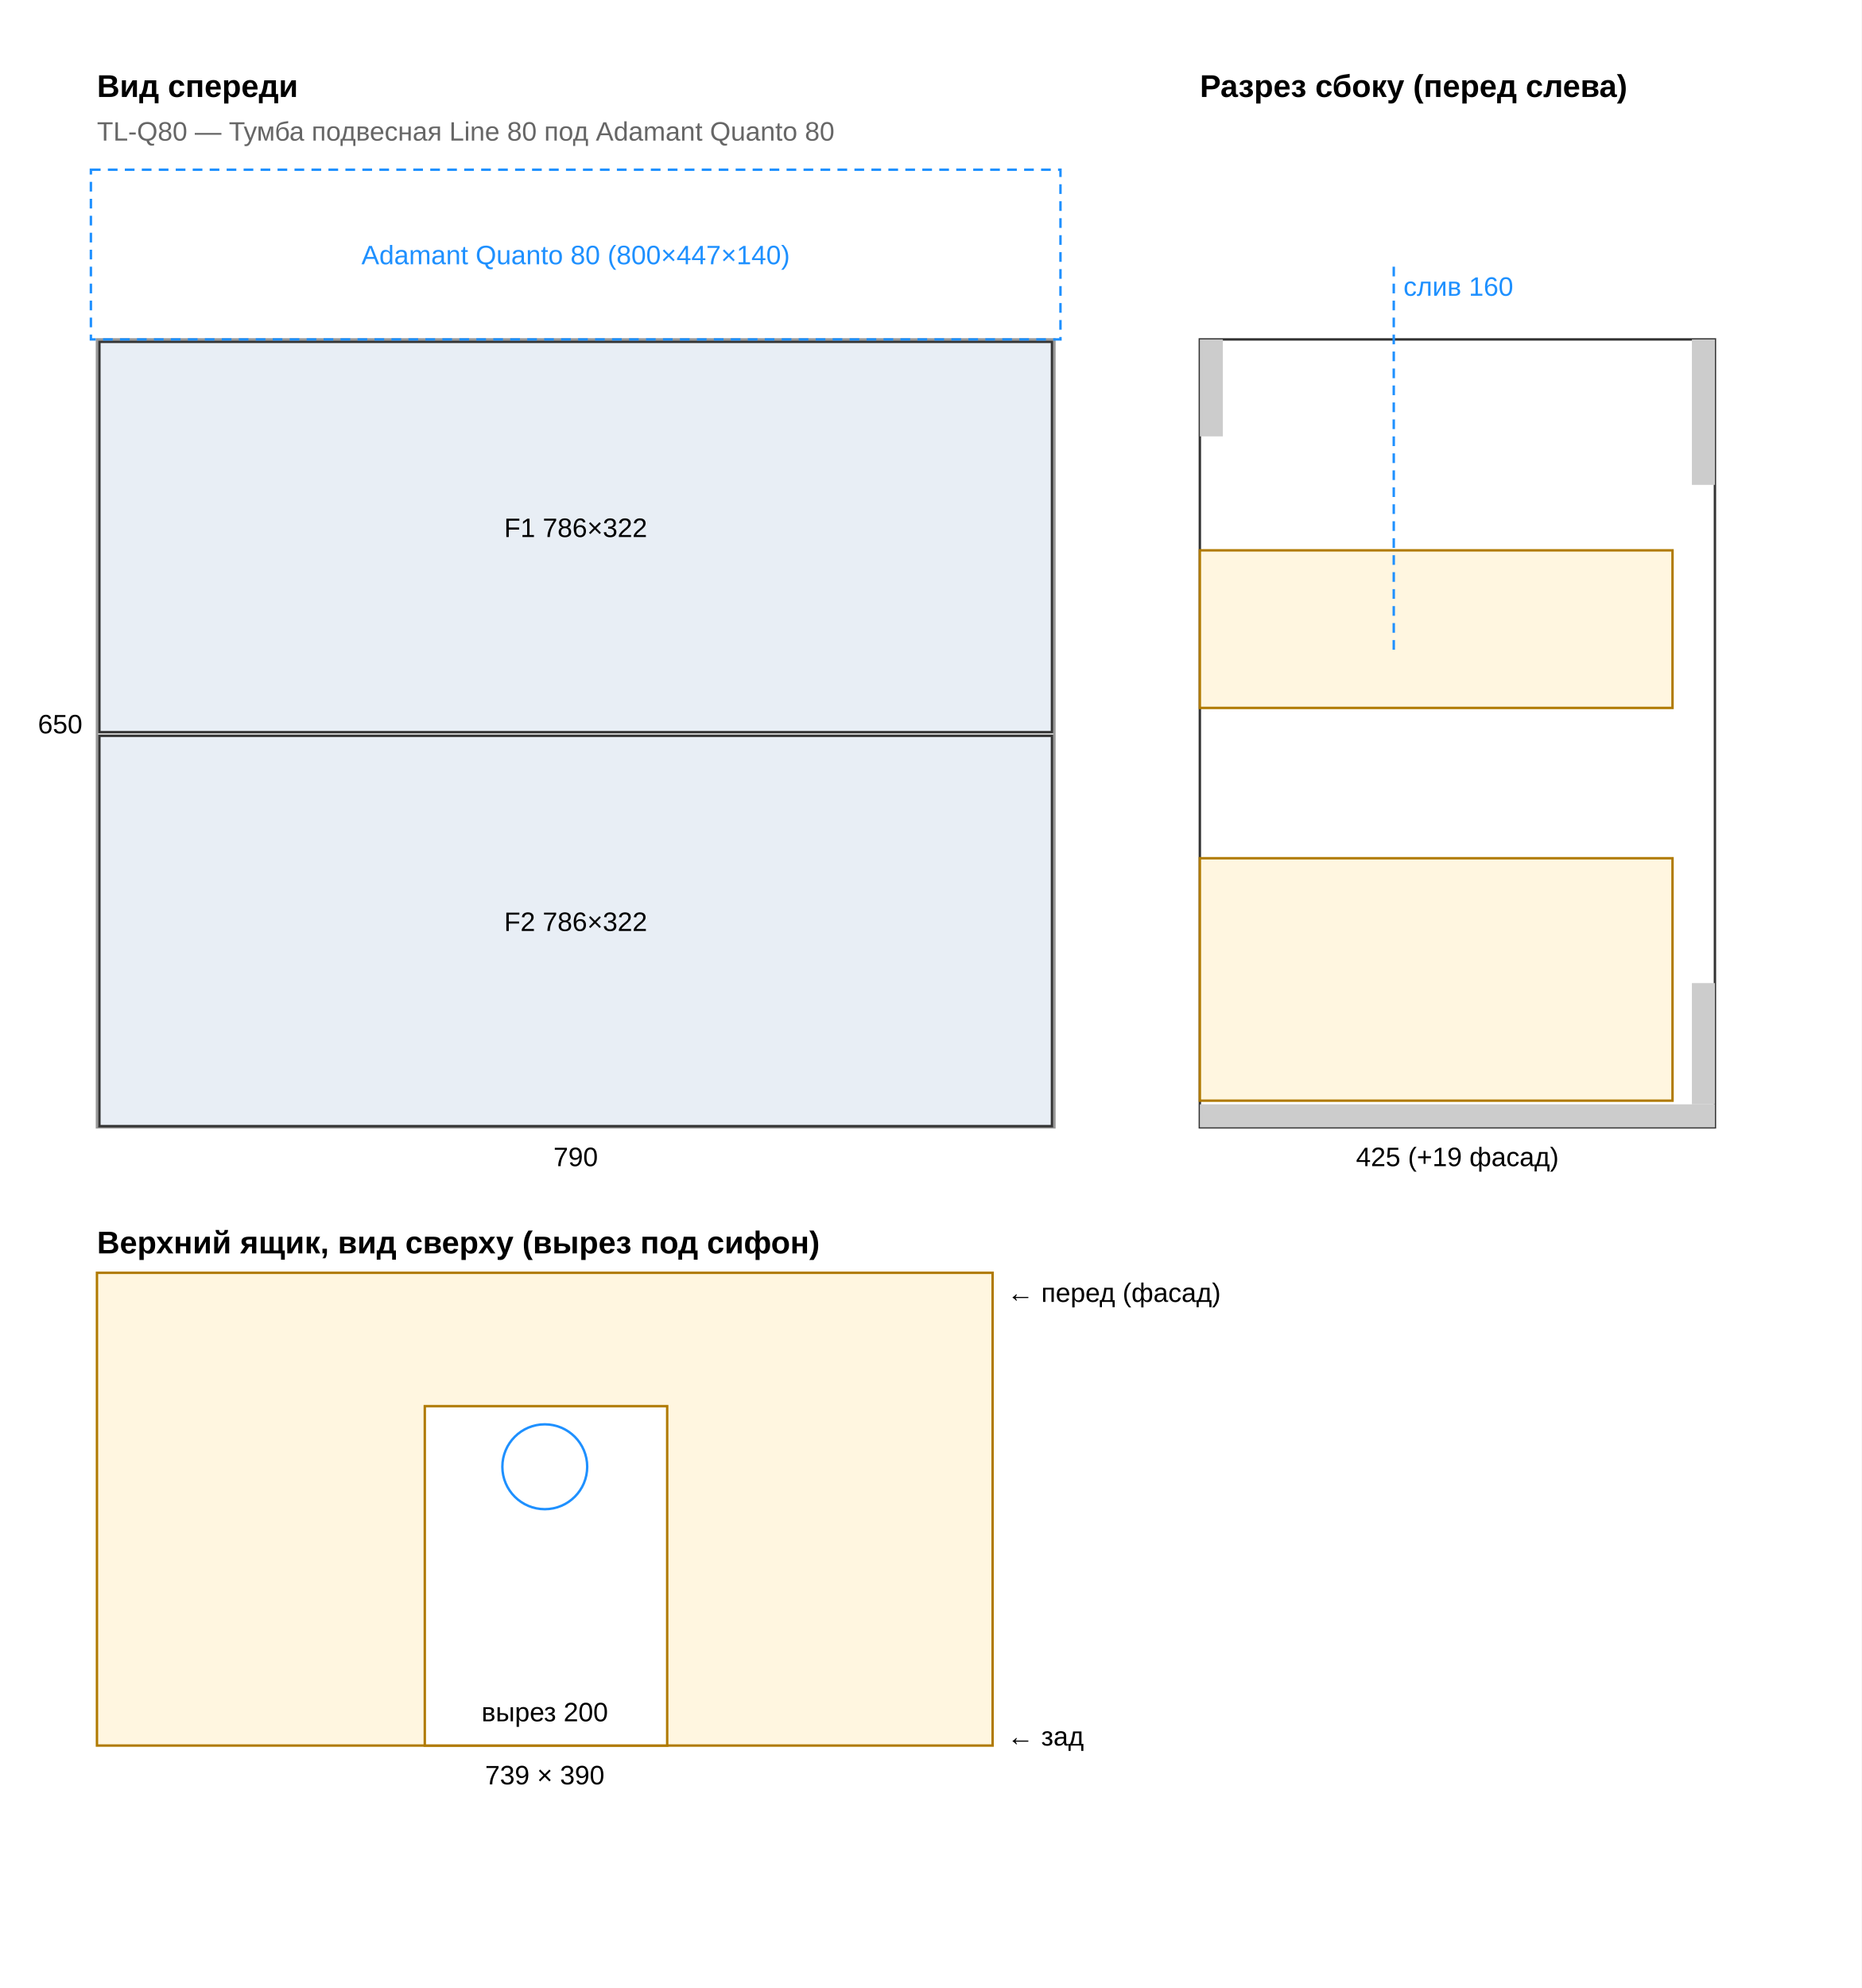
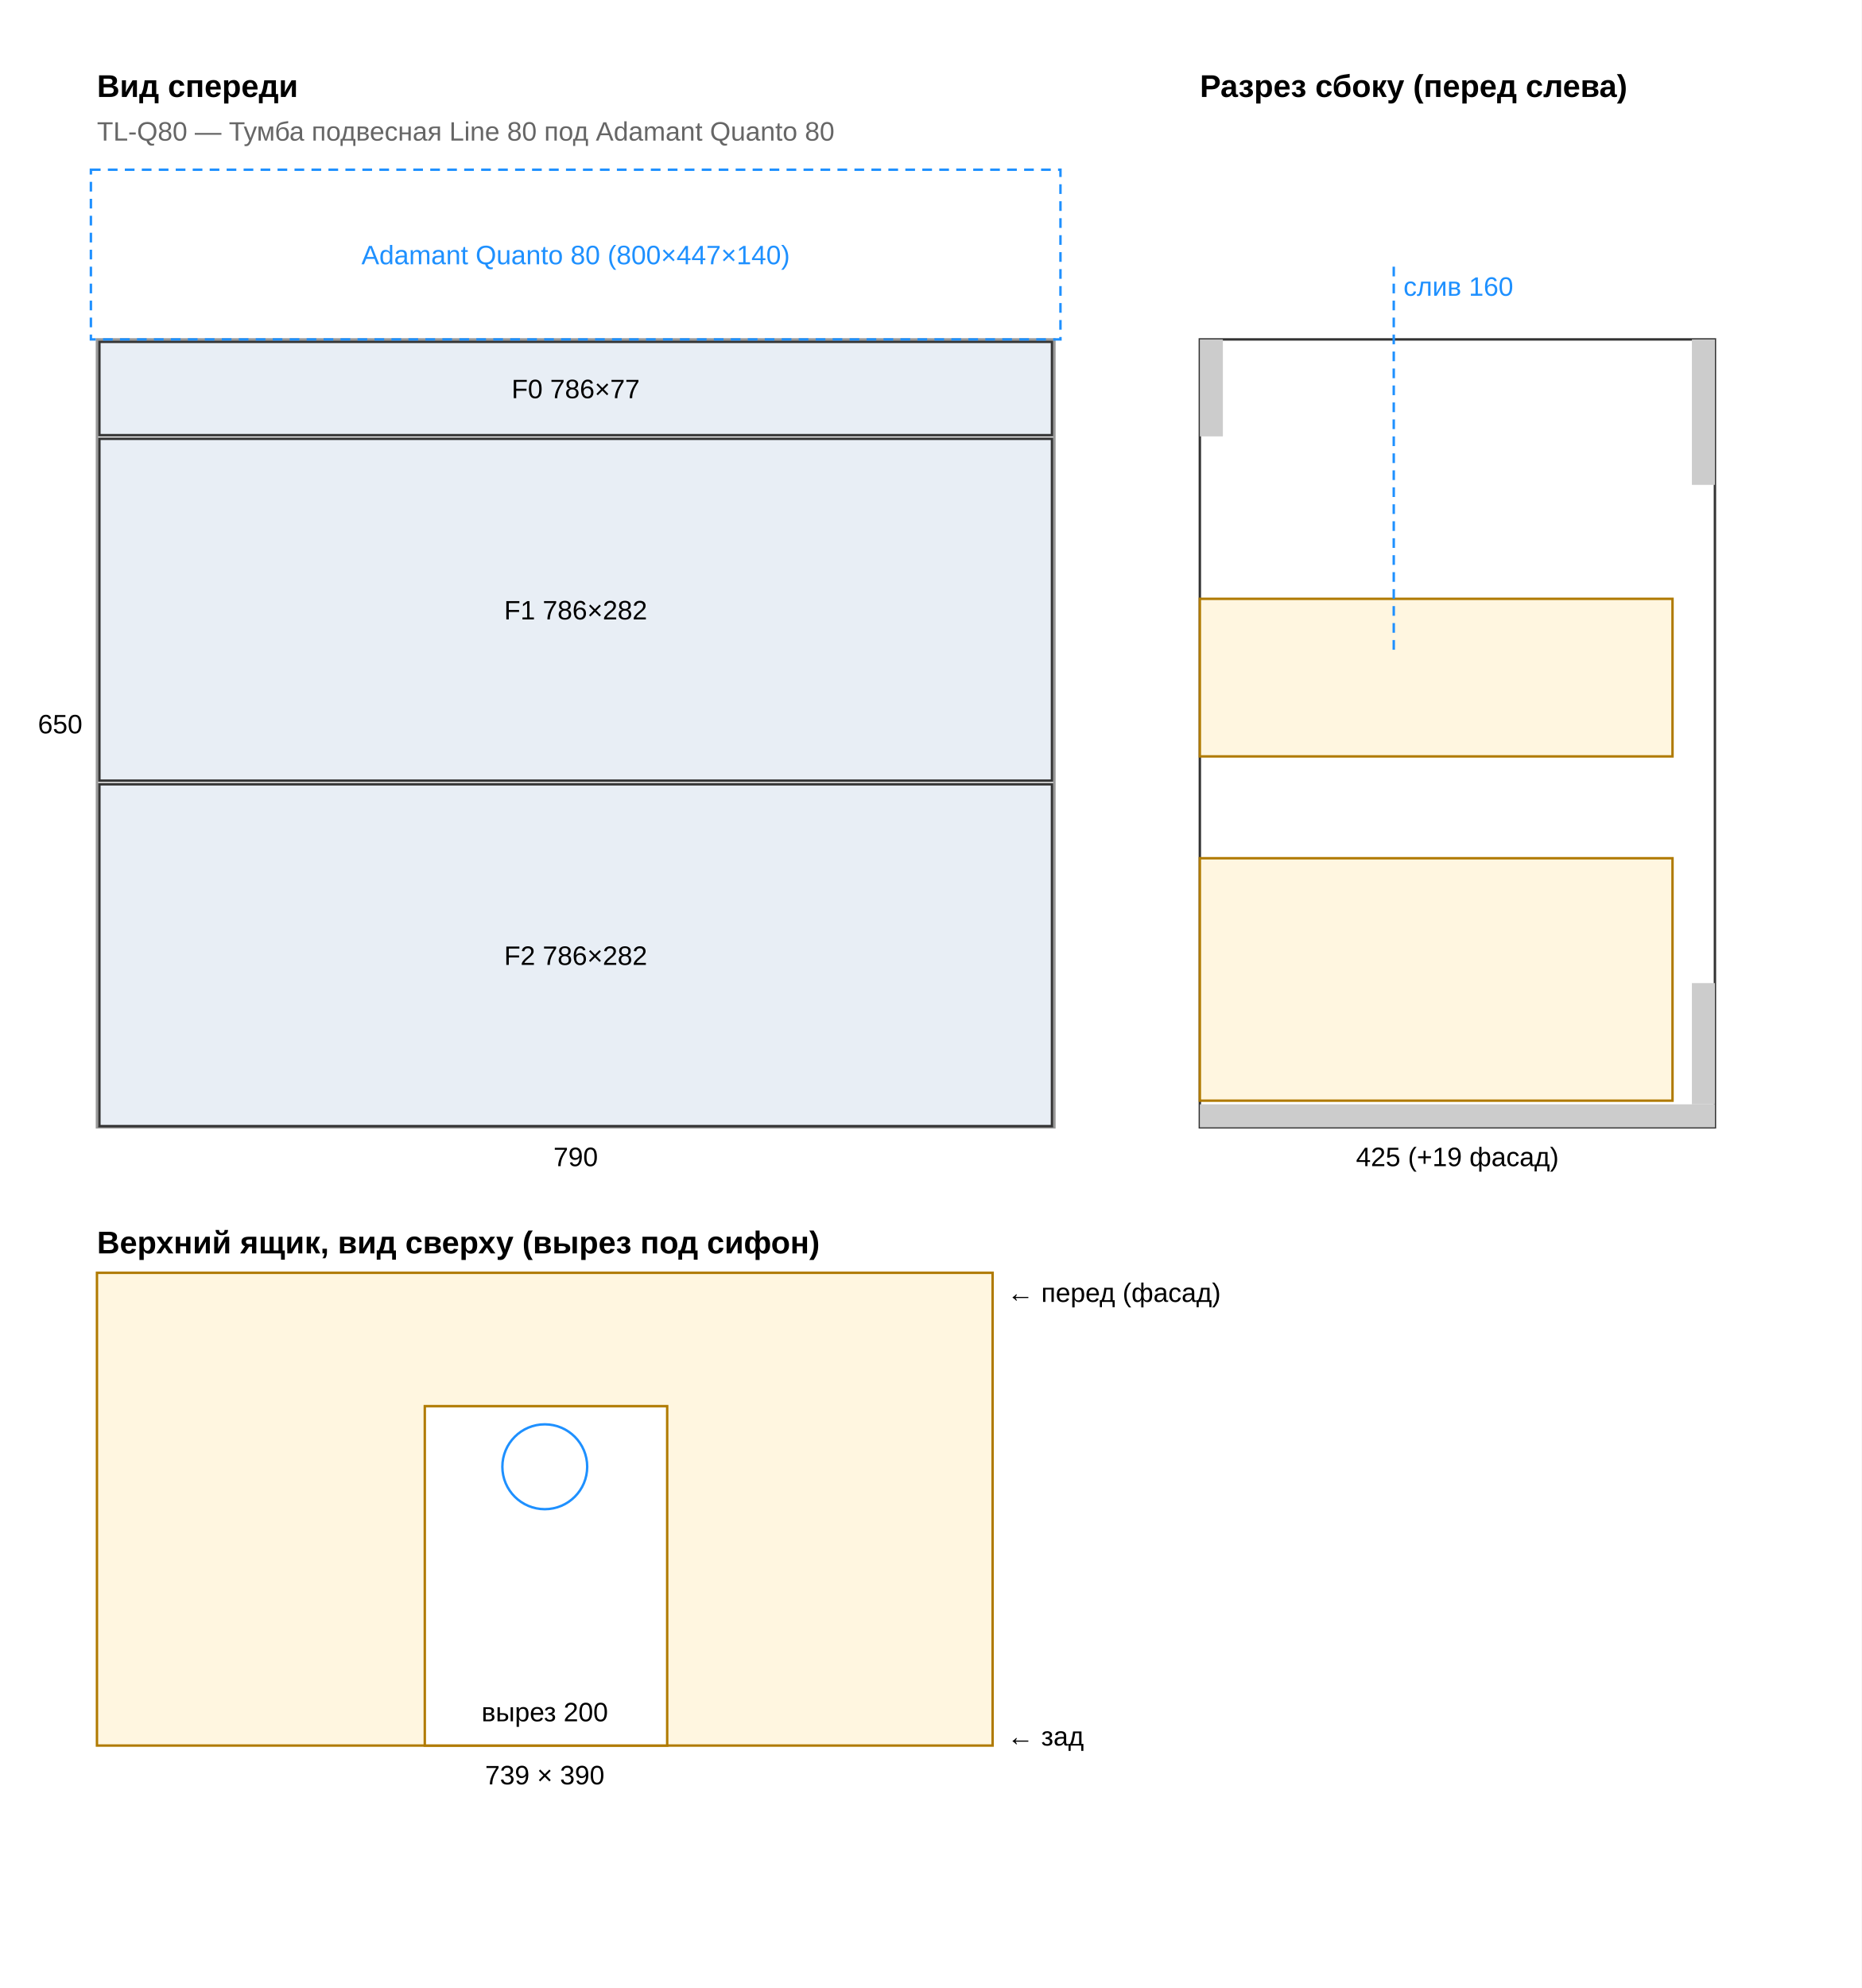
<svg xmlns="http://www.w3.org/2000/svg" width="768" height="820" viewBox="0 0 768 820" font-family="Arial" font-size="11">
  <rect width="100%" height="100%" fill="white" />
  <text x="40" y="40" font-size="13" font-weight="bold">Вид спереди</text>
  <rect x="40" y="140.0" width="395.0" height="325.0" fill="#f4f4f4" stroke="#999" />
-   <rect x="41.0" y="141.0" width="393.0" height="161.0" fill="#e8eef5" stroke="#333" />
-   <text x="237.5" y="221.5" text-anchor="middle">F1 786×322</text>
-   <rect x="41.0" y="303.5" width="393.0" height="161.0" fill="#e8eef5" stroke="#333" />
-   <text x="237.5" y="384.0" text-anchor="middle">F2 786×322</text>
+   <rect x="41.0" y="141.0" width="393.0" height="38.5" fill="#e8eef5" stroke="#333" />
+   <text x="237.5" y="164.25" text-anchor="middle">F0 786×77</text>
+   <rect x="41.0" y="181.0" width="393.0" height="141.0" fill="#e8eef5" stroke="#333" />
+   <text x="237.5" y="255.5" text-anchor="middle">F1 786×282</text>
+   <rect x="41.0" y="323.5" width="393.0" height="141.0" fill="#e8eef5" stroke="#333" />
+   <text x="237.5" y="398.0" text-anchor="middle">F2 786×282</text>
  <rect x="37.5" y="70.0" width="400.0" height="70.0" fill="none" stroke="#1E90FF" stroke-dasharray="4 3" />
  <text x="237.5" y="109.0" text-anchor="middle" fill="#1E90FF">Adamant Quanto 80 (800×447×140)</text>
  <text x="40" y="58" fill="#666">TL-Q80 — Тумба подвесная Line 80 под Adamant Quanto 80</text>
  <text x="237.5" y="481.0" text-anchor="middle">790</text>
  <text x="34" y="302.5" text-anchor="end">650</text>
  <text x="495.0" y="40" font-size="13" font-weight="bold">Разрез сбоку (перед слева)</text>
  <rect x="495.0" y="140.0" width="212.5" height="325.0" fill="none" stroke="#333" />
  <rect x="495.0" y="455.5" width="212.5" height="9.5" fill="#ccc" />
  <rect x="495.0" y="140.0" width="9.5" height="40.0" fill="#ccc" />
  <rect x="698.0" y="140.0" width="9.5" height="60.0" fill="#ccc" />
  <rect x="698.0" y="405.5" width="9.5" height="50.0" fill="#ccc" />
  <rect x="495.0" y="354.0" width="195.0" height="100.0" fill="#fff6e0" stroke="#b07a00" />
-   <rect x="495.0" y="227.0" width="195.0" height="65.0" fill="#fff6e0" stroke="#b07a00" />
+   <rect x="495.0" y="247.0" width="195.0" height="65.0" fill="#fff6e0" stroke="#b07a00" />
  <line x1="575.0" y1="110.0" x2="575.0" y2="270.0" stroke="#1E90FF" stroke-dasharray="4 3" />
  <text x="579.0" y="122.0" fill="#1E90FF">слив 160</text>
  <text x="601.25" y="481.0" text-anchor="middle">425 (+19 фасад)</text>
  <text x="40" y="517.0" font-size="13" font-weight="bold">Верхний ящик, вид сверху (вырез под сифон)</text>
  <rect x="40" y="525.0" width="369.5" height="195.0" fill="#fff6e0" stroke="#b07a00" />
  <rect x="175.25" y="580.0" width="100.0" height="140.0" fill="white" stroke="#b07a00" />
  <circle cx="224.75" cy="605.0" r="17.5" fill="none" stroke="#1E90FF" />
  <text x="224.75" y="710.0" text-anchor="middle">вырез 200</text>
  <text x="415.5" y="537.0">← перед (фасад)</text>
  <text x="415.5" y="720.0">← зад</text>
  <text x="224.75" y="736.0" text-anchor="middle">739 × 390</text>
</svg>
